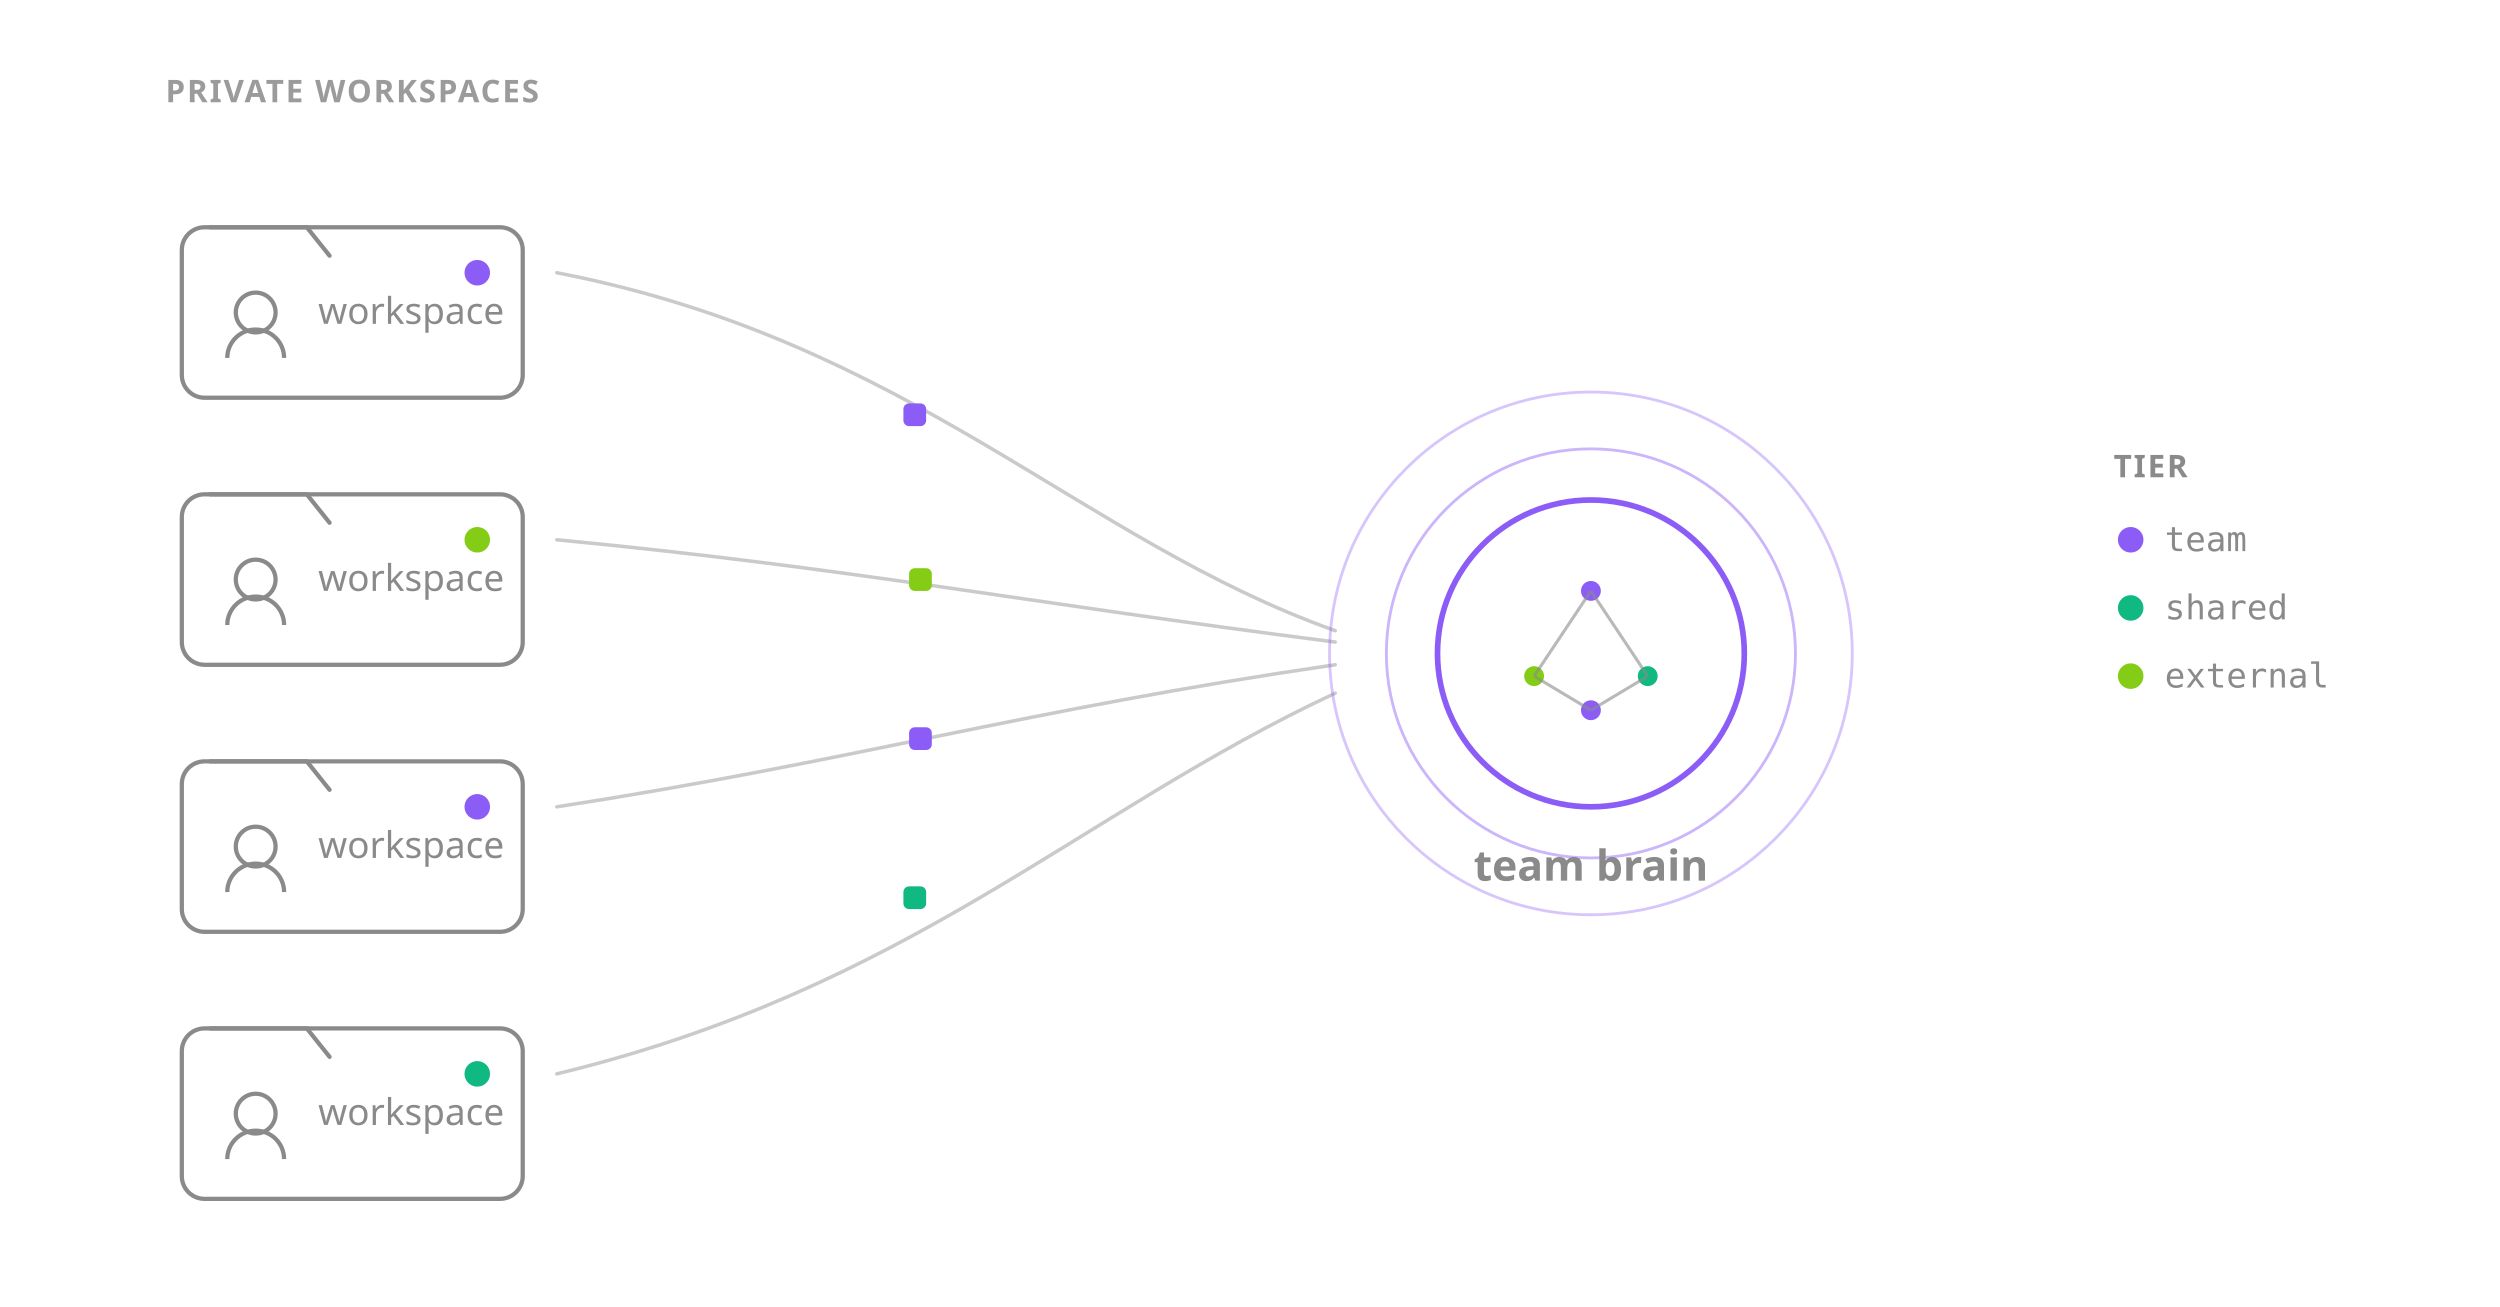
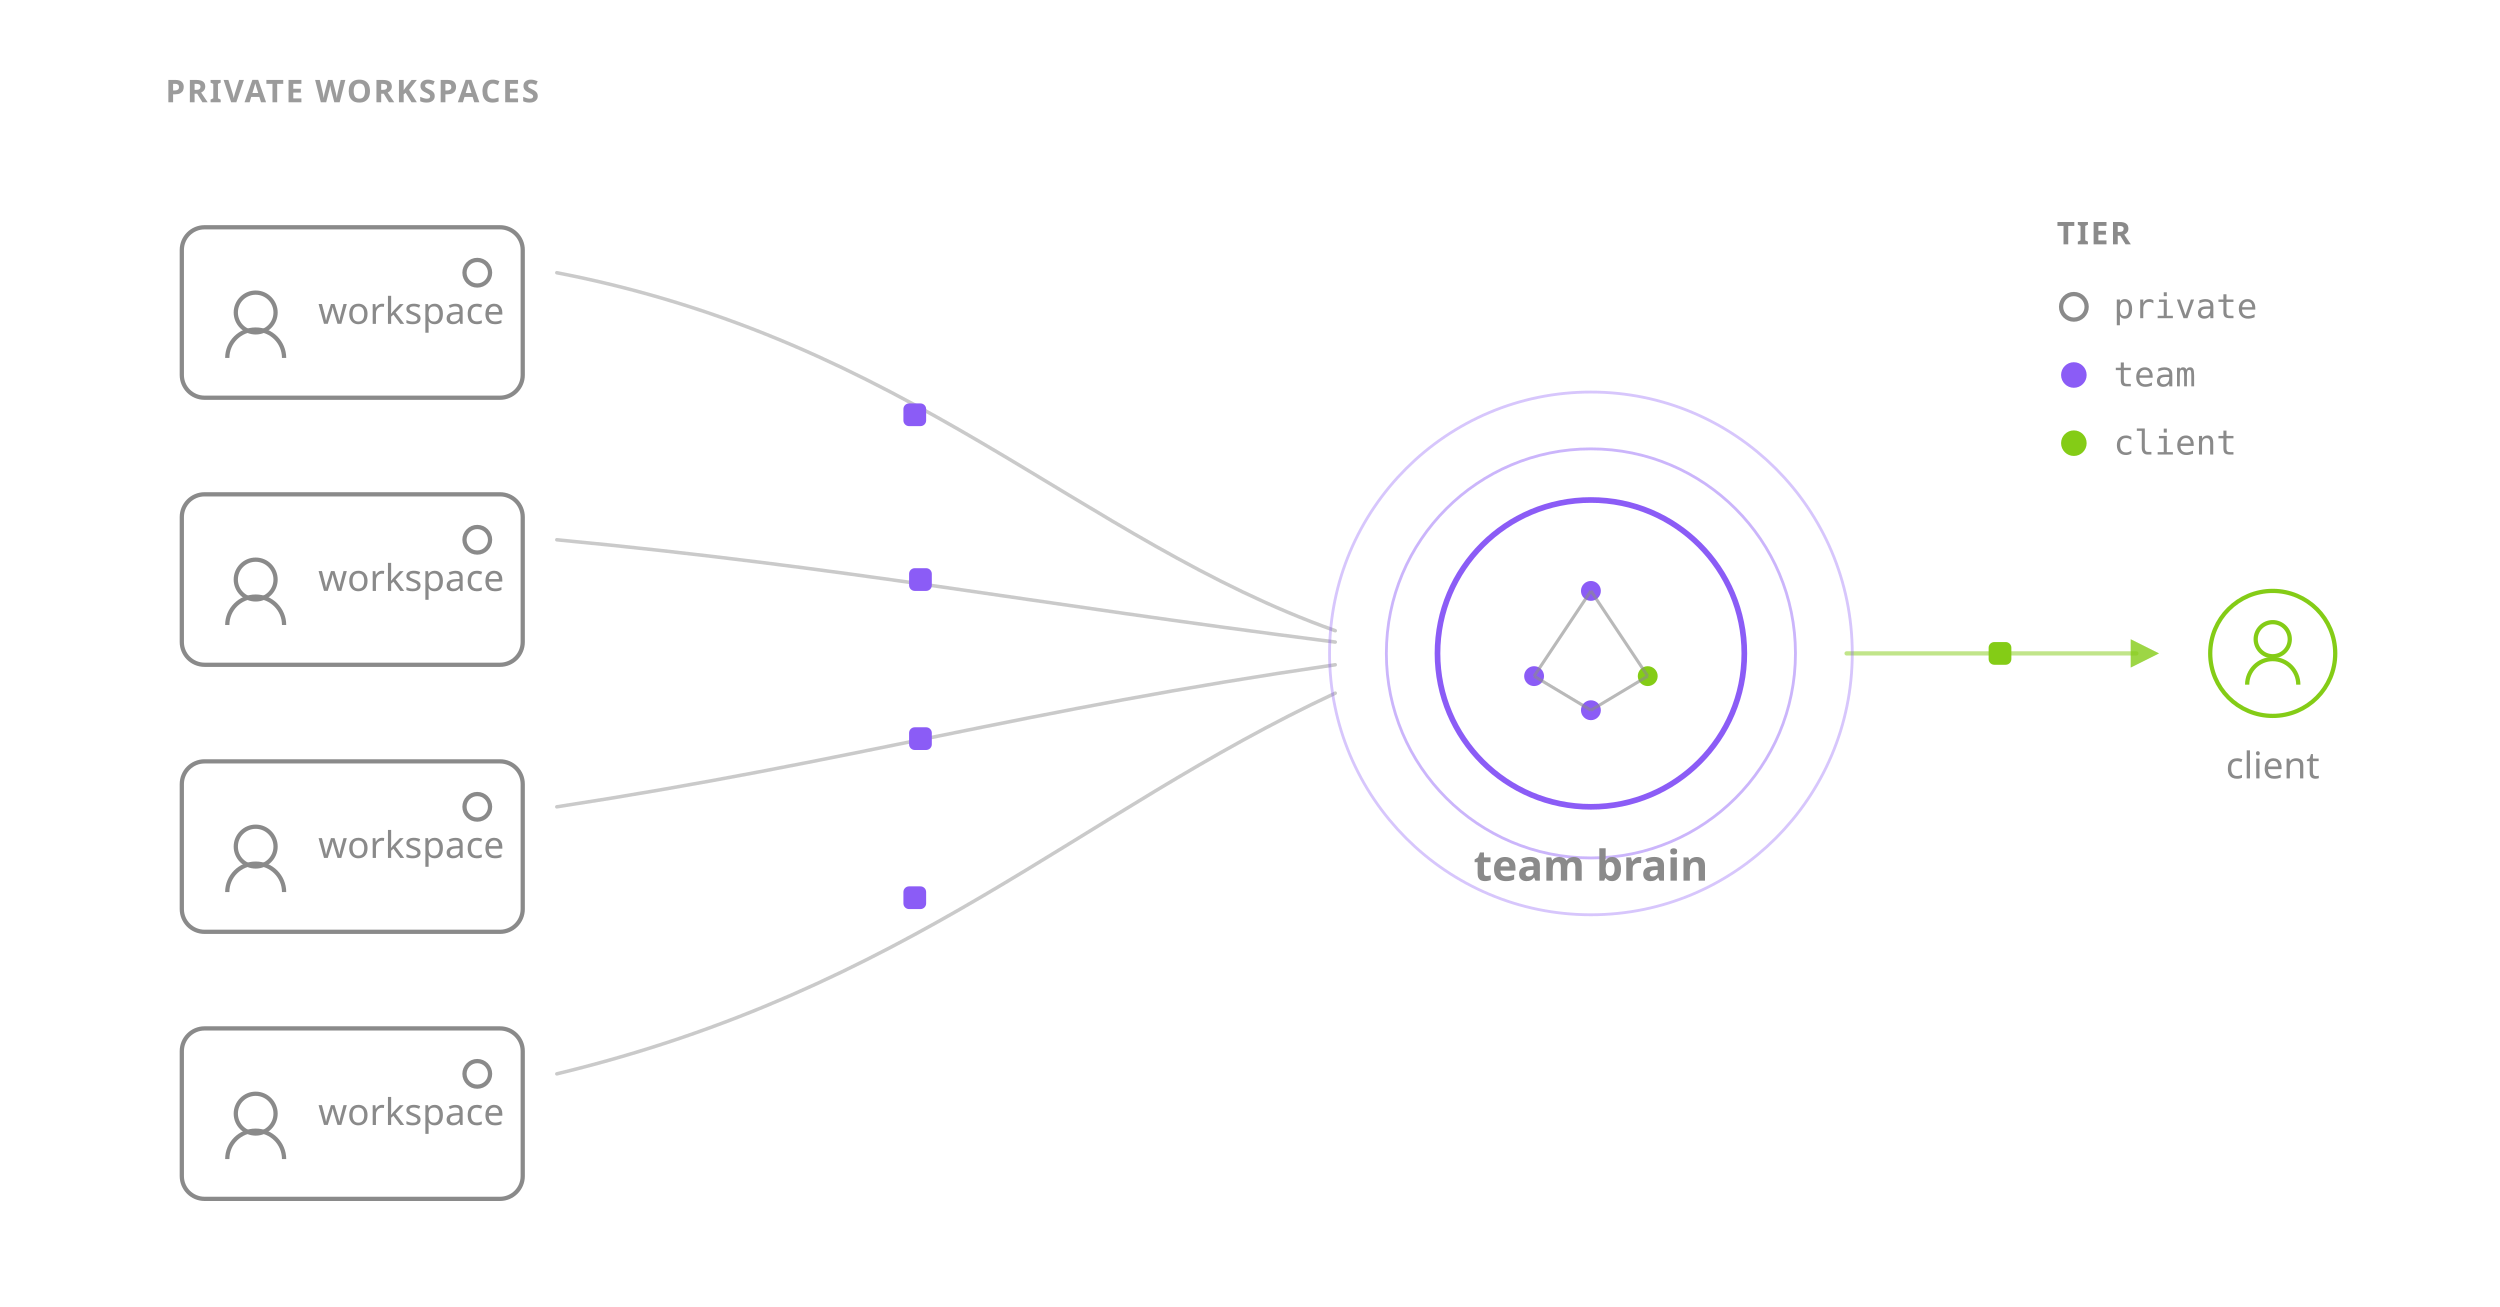
- <svg xmlns="http://www.w3.org/2000/svg" viewBox="0 0 880 460" width="880" height="460" role="img" aria-label="Several individual workspaces on the left connected by lines to one central team brain hub, with tier-tagged packets flowing into the brain.">
+ <svg xmlns="http://www.w3.org/2000/svg" viewBox="0 0 880 460" width="880" height="460" role="img" aria-label="Four private individual workspaces on the left push team-tier work along connectors into one central team brain hub, and a single client-tier flow runs outward from the brain to a client node on the right.">
  <style>
    .label { font-family: "Instrument Sans", system-ui, sans-serif; fill: #8a8a8a; }
    .mono  { font-family: ui-monospace, monospace; fill: #8a8a8a; }

    @keyframes hubPulse {
      0%, 100% { transform: scale(1);    opacity: 0.9; }
      50%      { transform: scale(1.035); opacity: 1;   }
    }
    @keyframes ringBreathe {
      0%, 100% { opacity: 0.25; }
      50%      { opacity: 0.55; }
    }
    .hub-core { transform-box: fill-box; transform-origin: center; animation: hubPulse 4.5s ease-in-out infinite; }
    .hub-ring { animation: ringBreathe 4.5s ease-in-out infinite; }

    /* packets travelling along connectors */
    .pkt { offset-rotate: 0deg; }
    @keyframes flowA { from { offset-distance: 0%; } to { offset-distance: 100%; } }
    .pktA1 { offset-path: path("M 196 96 C 320 120, 380 190, 470 222"); animation: flowA 5s ease-in-out infinite; }
    .pktA2 { offset-path: path("M 196 190 C 300 200, 360 212, 470 226"); animation: flowA 4.4s ease-in-out infinite 1.1s; }
    .pktA3 { offset-path: path("M 196 284 C 300 268, 360 250, 470 234"); animation: flowA 5.6s ease-in-out infinite 0.5s; }
    .pktA4 { offset-path: path("M 196 378 C 320 348, 380 286, 470 244"); animation: flowA 4.8s ease-in-out infinite 1.8s; }

+     /* single client outflow */
+     .pktOut { offset-path: path("M 650 230 L 760 230"); animation: flowA 5.2s ease-in-out infinite 0.8s; }
+ 
    @media (prefers-reduced-motion: reduce) { * { animation: none !important; } }
  </style>
  <g fill="none" stroke-linecap="round">
    <path d="M 196 96  C 320 120, 380 190, 470 222" stroke="#8a8a8a" stroke-width="1.25" opacity="0.45" />
    <path d="M 196 190 C 300 200, 360 212, 470 226" stroke="#8a8a8a" stroke-width="1.25" opacity="0.45" />
    <path d="M 196 284 C 300 268, 360 250, 470 234" stroke="#8a8a8a" stroke-width="1.25" opacity="0.45" />
    <path d="M 196 378 C 320 348, 380 286, 470 244" stroke="#8a8a8a" stroke-width="1.25" opacity="0.45" />
  </g>
+   <path d="M 650 230 L 752 230" fill="none" stroke="#84cc16" stroke-width="1.5" stroke-linecap="round" opacity="0.5" />
+   <path d="M 760 230 l -10 -5 v 10 z" fill="#84cc16" opacity="0.8" />
  <g>
    <g transform="translate(64,66)">
      <rect x="0" y="14" width="120" height="60" rx="8" fill="none" stroke="#8a8a8a" stroke-width="1.5" />
-       <path d="M 10 14 h 34 l 8 10 h 0" fill="none" stroke="#8a8a8a" stroke-width="1.5" stroke-linecap="round" />
      <circle cx="26" cy="44" r="7" fill="none" stroke="#8a8a8a" stroke-width="1.5" />
      <path d="M 16 60 a 10 10 0 0 1 20 0" fill="none" stroke="#8a8a8a" stroke-width="1.5" />
-       <circle cx="104" cy="30" r="4.5" fill="#8b5cf6" />
+       <circle cx="104" cy="30" r="4.5" fill="none" stroke="#8a8a8a" stroke-width="1.5" />
      <text class="label" x="48" y="48" font-size="13" font-weight="500">workspace</text>
    </g>
    <g transform="translate(64,160)">
      <rect x="0" y="14" width="120" height="60" rx="8" fill="none" stroke="#8a8a8a" stroke-width="1.5" />
-       <path d="M 10 14 h 34 l 8 10 h 0" fill="none" stroke="#8a8a8a" stroke-width="1.5" stroke-linecap="round" />
      <circle cx="26" cy="44" r="7" fill="none" stroke="#8a8a8a" stroke-width="1.5" />
      <path d="M 16 60 a 10 10 0 0 1 20 0" fill="none" stroke="#8a8a8a" stroke-width="1.5" />
-       <circle cx="104" cy="30" r="4.5" fill="#84cc16" />
+       <circle cx="104" cy="30" r="4.5" fill="none" stroke="#8a8a8a" stroke-width="1.5" />
      <text class="label" x="48" y="48" font-size="13" font-weight="500">workspace</text>
    </g>
    <g transform="translate(64,254)">
      <rect x="0" y="14" width="120" height="60" rx="8" fill="none" stroke="#8a8a8a" stroke-width="1.5" />
-       <path d="M 10 14 h 34 l 8 10 h 0" fill="none" stroke="#8a8a8a" stroke-width="1.5" stroke-linecap="round" />
      <circle cx="26" cy="44" r="7" fill="none" stroke="#8a8a8a" stroke-width="1.5" />
      <path d="M 16 60 a 10 10 0 0 1 20 0" fill="none" stroke="#8a8a8a" stroke-width="1.5" />
-       <circle cx="104" cy="30" r="4.5" fill="#8b5cf6" />
+       <circle cx="104" cy="30" r="4.5" fill="none" stroke="#8a8a8a" stroke-width="1.5" />
      <text class="label" x="48" y="48" font-size="13" font-weight="500">workspace</text>
    </g>
    <g transform="translate(64,348)">
      <rect x="0" y="14" width="120" height="60" rx="8" fill="none" stroke="#8a8a8a" stroke-width="1.5" />
-       <path d="M 10 14 h 34 l 8 10 h 0" fill="none" stroke="#8a8a8a" stroke-width="1.5" stroke-linecap="round" />
      <circle cx="26" cy="44" r="7" fill="none" stroke="#8a8a8a" stroke-width="1.5" />
      <path d="M 16 60 a 10 10 0 0 1 20 0" fill="none" stroke="#8a8a8a" stroke-width="1.5" />
-       <circle cx="104" cy="30" r="4.5" fill="#10b981" />
+       <circle cx="104" cy="30" r="4.5" fill="none" stroke="#8a8a8a" stroke-width="1.5" />
      <text class="label" x="48" y="48" font-size="13" font-weight="500">workspace</text>
    </g>
  </g>
  <g>
    <rect class="pkt pktA1" x="318" y="142" width="8" height="8" rx="2" fill="#8b5cf6" />
-     <rect class="pkt pktA2" x="320" y="200" width="8" height="8" rx="2" fill="#84cc16" />
+     <rect class="pkt pktA2" x="320" y="200" width="8" height="8" rx="2" fill="#8b5cf6" />
    <rect class="pkt pktA3" x="320" y="256" width="8" height="8" rx="2" fill="#8b5cf6" />
-     <rect class="pkt pktA4" x="318" y="312" width="8" height="8" rx="2" fill="#10b981" />
+     <rect class="pkt pktA4" x="318" y="312" width="8" height="8" rx="2" fill="#8b5cf6" />
  </g>
  <g transform="translate(560,230)">
    <circle class="hub-ring" cx="0" cy="0" r="92" fill="none" stroke="#8b5cf6" stroke-width="1" opacity="0.35" />
    <circle class="hub-ring" cx="0" cy="0" r="72" fill="none" stroke="#8b5cf6" stroke-width="1" opacity="0.45" />
    <g class="hub-core">
      <circle cx="0" cy="0" r="54" fill="none" stroke="#8b5cf6" stroke-width="2" />
      <circle cx="0" cy="-22" r="3.5" fill="#8b5cf6" />
-       <circle cx="-20" cy="8" r="3.5" fill="#84cc16" />
-       <circle cx="20" cy="8" r="3.5" fill="#10b981" />
+       <circle cx="-20" cy="8" r="3.5" fill="#8b5cf6" />
+       <circle cx="20" cy="8" r="3.5" fill="#84cc16" />
      <circle cx="0" cy="20" r="3.5" fill="#8b5cf6" />
      <path d="M 0 -22 L -20 8 M 0 -22 L 20 8 M -20 8 L 0 20 M 20 8 L 0 20" fill="none" stroke="#8a8a8a" stroke-width="1.1" opacity="0.6" />
    </g>
    <text class="label" x="0" y="80" font-size="15" font-weight="600" text-anchor="middle" fill="#8a8a8a">team brain</text>
  </g>
-   <g transform="translate(744,168)">
+   <rect class="pkt pktOut" x="700" y="226" width="8" height="8" rx="2" fill="#84cc16" />
+   <g transform="translate(800,230)">
+     <circle cx="0" cy="0" r="22" fill="none" stroke="#84cc16" stroke-width="1.5" />
+     <circle cx="0" cy="-5" r="6" fill="none" stroke="#84cc16" stroke-width="1.5" />
+     <path d="M -9 11 a 9 9 0 0 1 18 0" fill="none" stroke="#84cc16" stroke-width="1.5" />
+     <text class="label" x="0" y="44" font-size="13" font-weight="500" text-anchor="middle">client</text>
+   </g>
+   <g transform="translate(724,86)">
    <text class="label" x="0" y="0" font-size="11" font-weight="600" letter-spacing="0.06em">TIER</text>
-     <circle cx="6" cy="22" r="4.5" fill="#8b5cf6" />
-     <text class="mono" x="18" y="26" font-size="12">team</text>
-     <circle cx="6" cy="46" r="4.5" fill="#10b981" />
-     <text class="mono" x="18" y="50" font-size="12">shared</text>
+     <circle cx="6" cy="22" r="4.5" fill="none" stroke="#8a8a8a" stroke-width="1.5" />
+     <text class="mono" x="20" y="26" font-size="12">private</text>
+     <circle cx="6" cy="46" r="4.5" fill="#8b5cf6" />
+     <text class="mono" x="20" y="50" font-size="12">team</text>
    <circle cx="6" cy="70" r="4.5" fill="#84cc16" />
-     <text class="mono" x="18" y="74" font-size="12">external</text>
+     <text class="mono" x="20" y="74" font-size="12">client</text>
  </g>
  <text class="label" x="124" y="36" font-size="11" font-weight="600" text-anchor="middle" letter-spacing="0.06em" opacity="0.85">PRIVATE WORKSPACES</text>
</svg>
